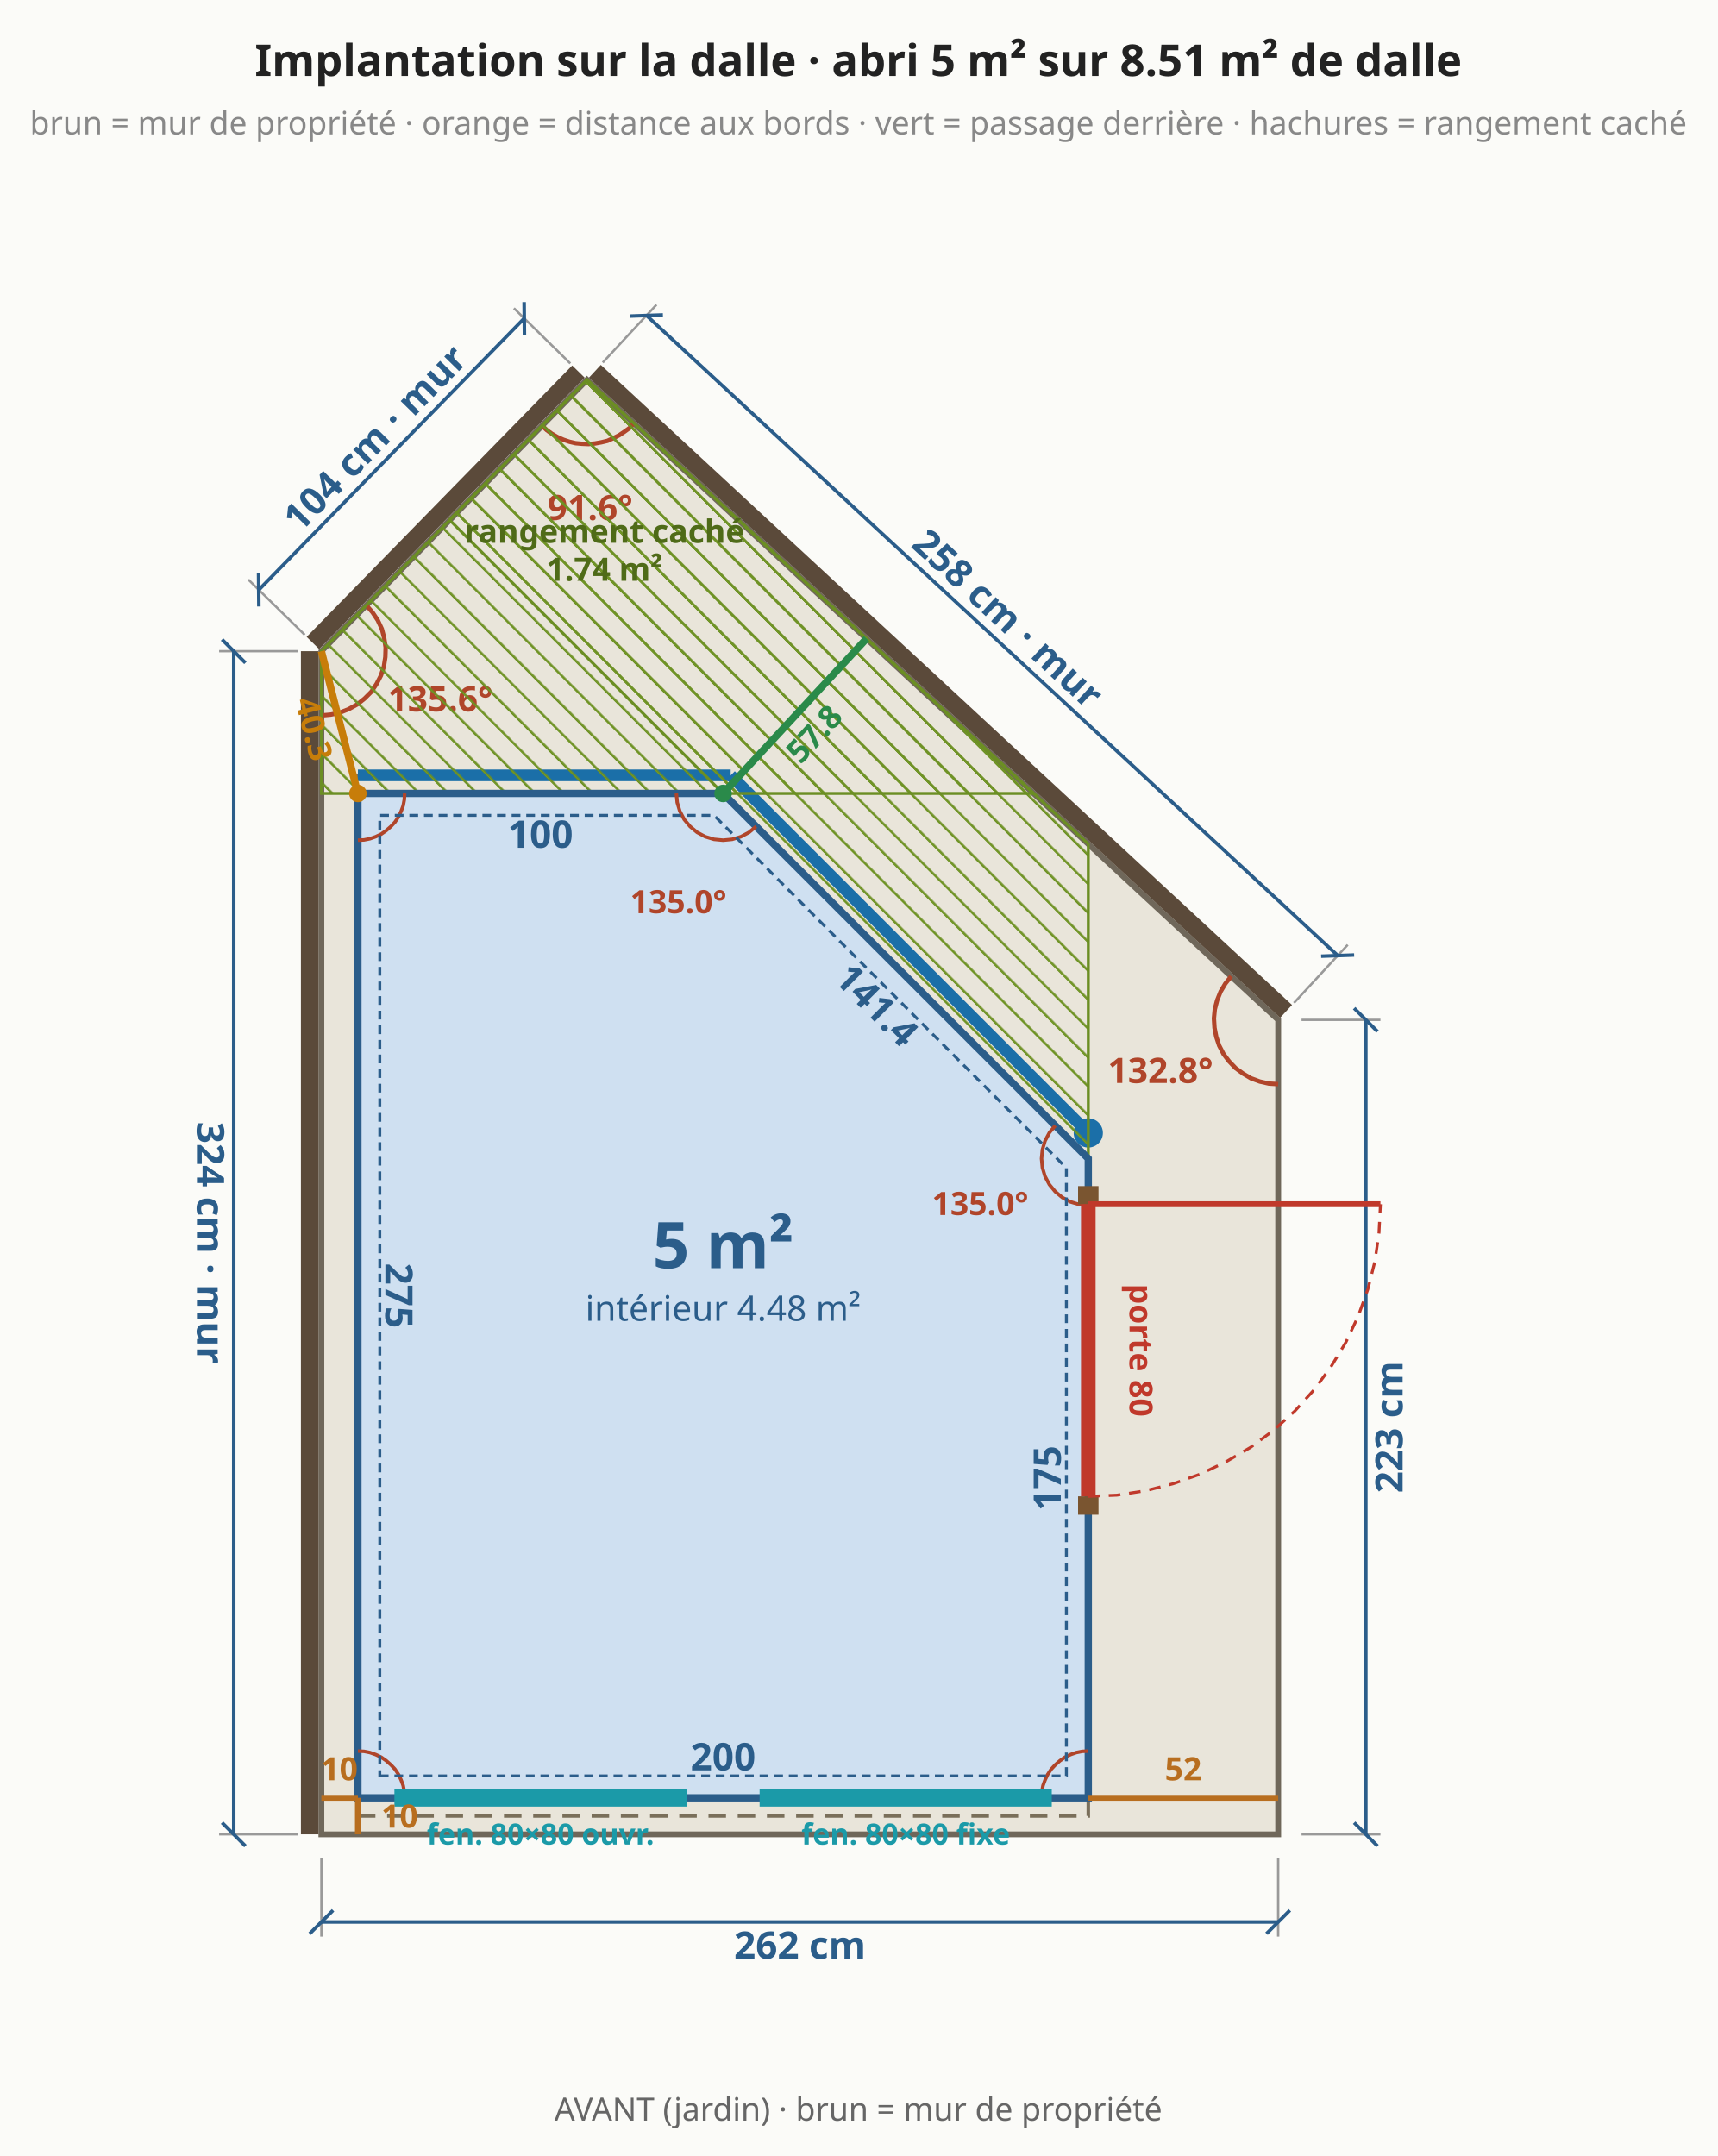
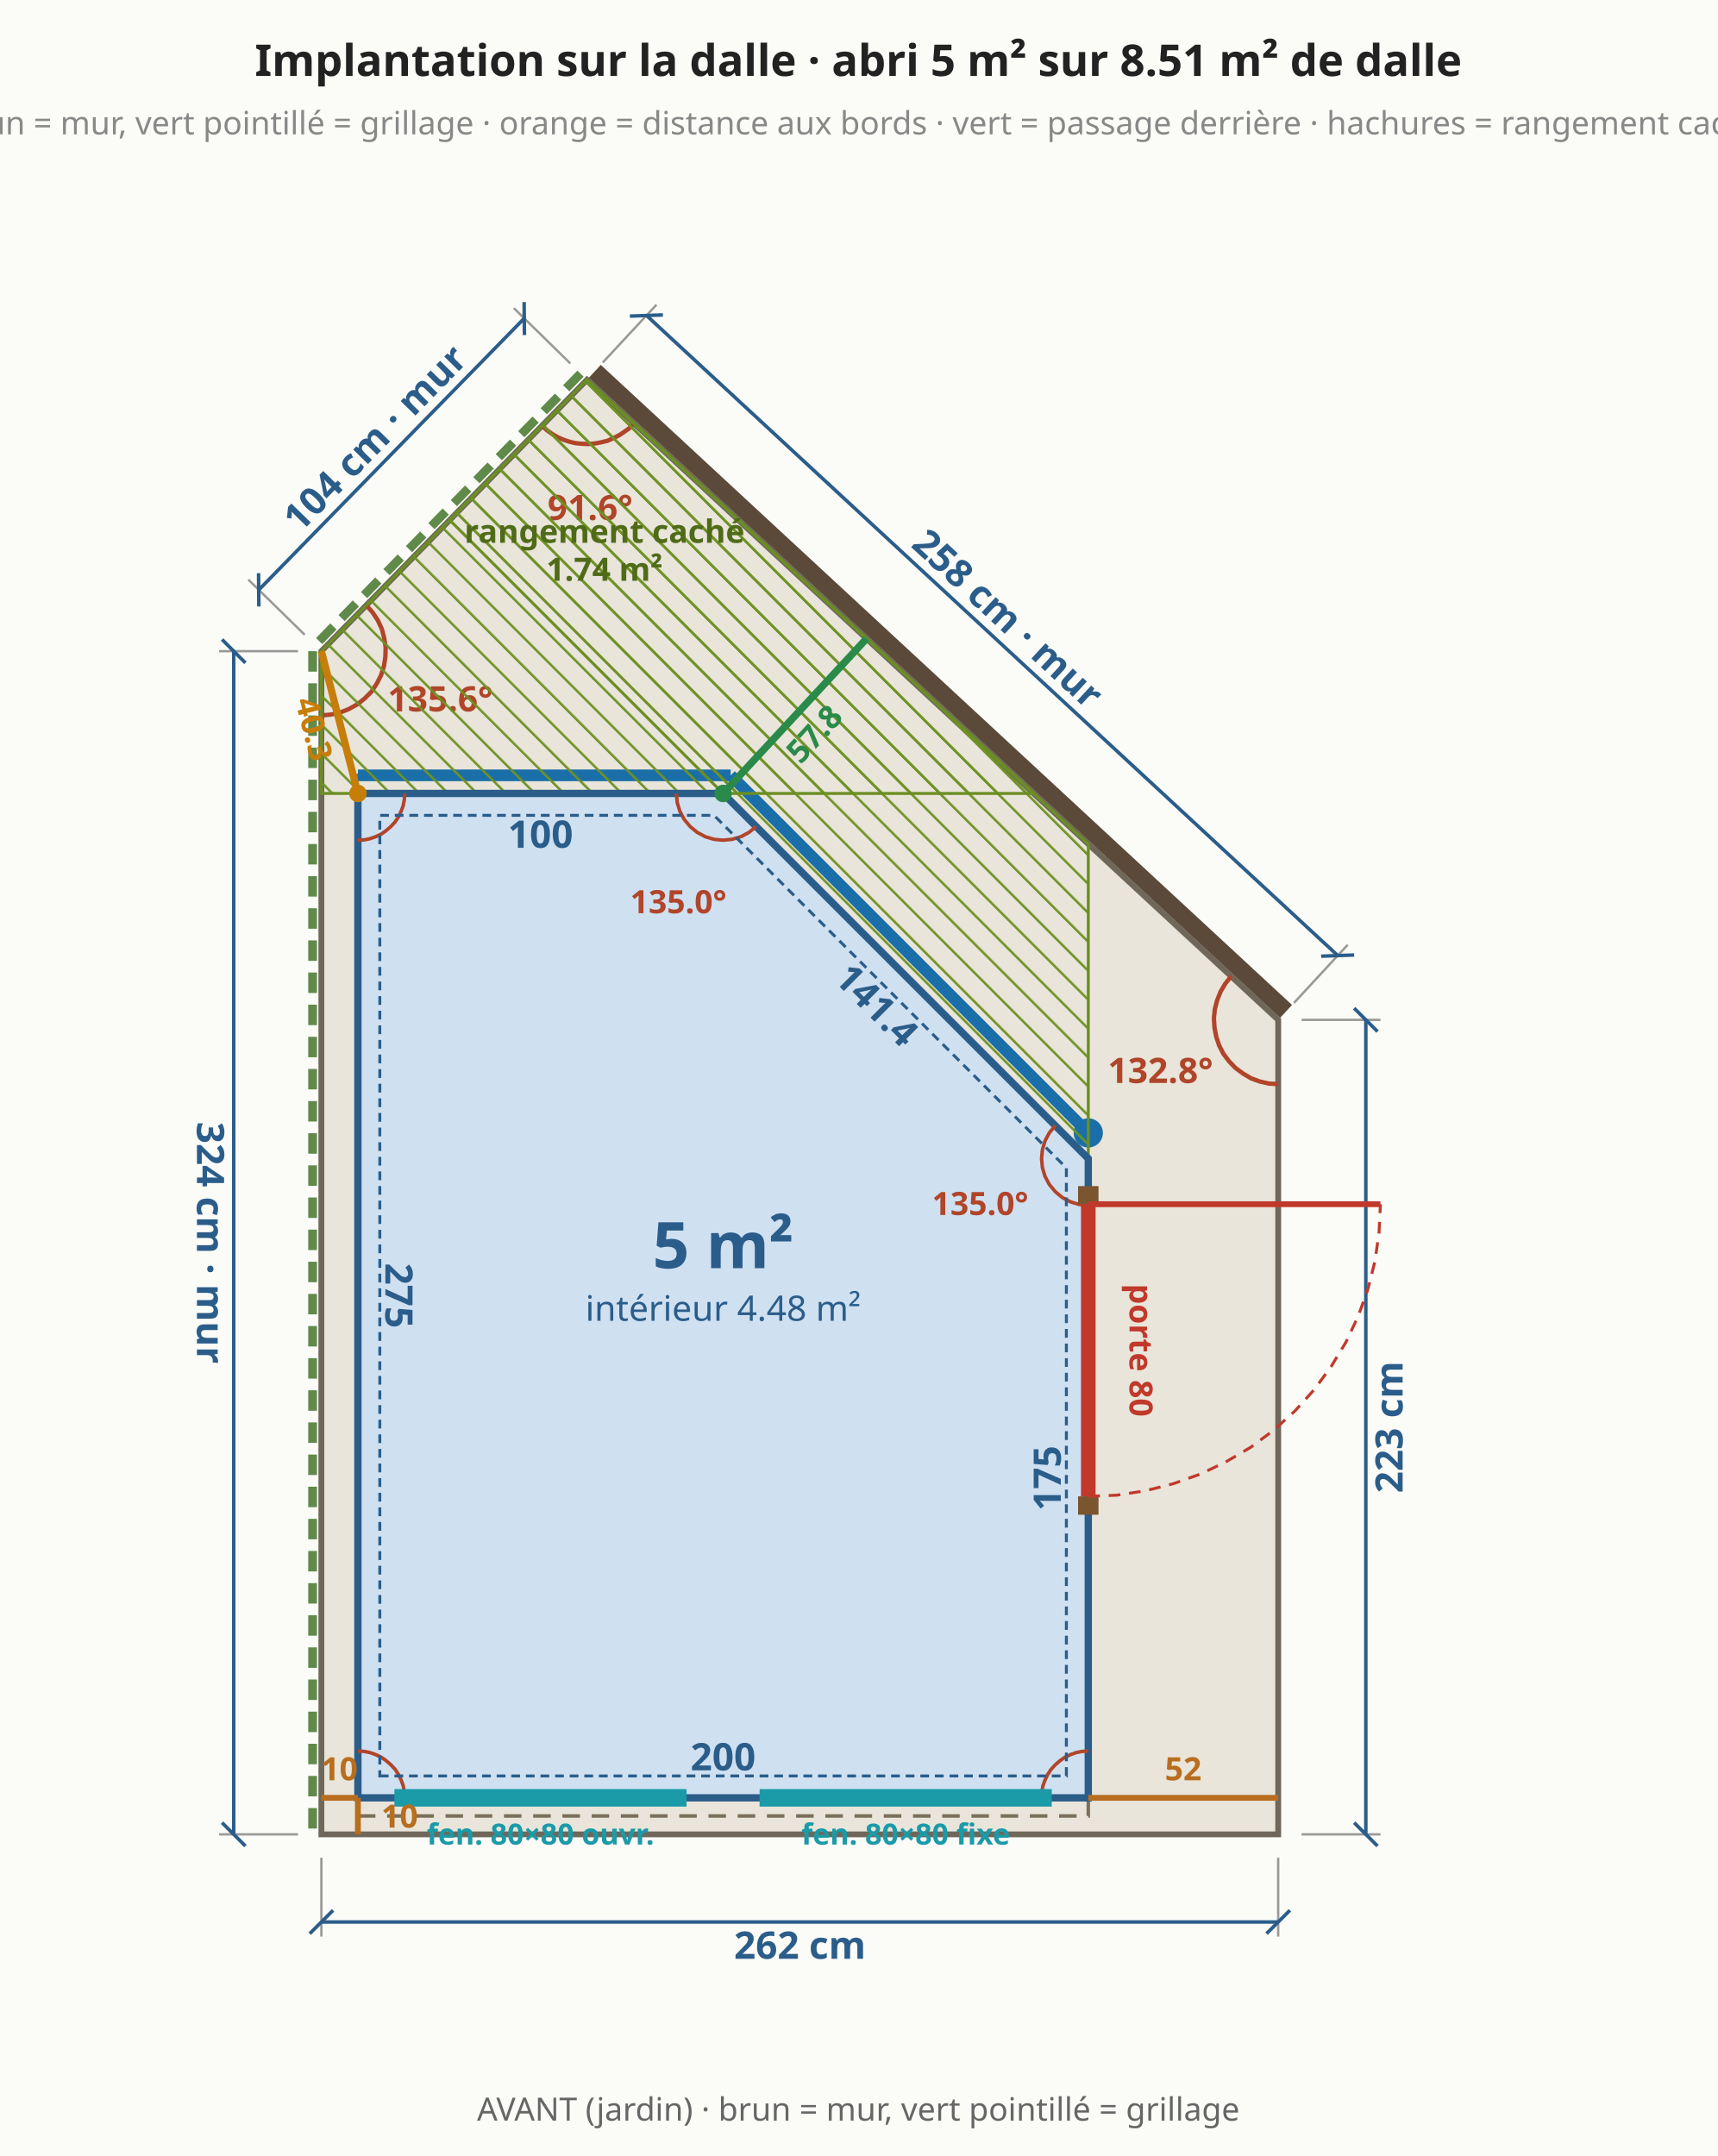
<svg xmlns="http://www.w3.org/2000/svg" viewBox="0 0 588 738" font-family="system-ui,sans-serif" font-size="13">
  <rect width="588" height="738" fill="#fbfbf8" />
  <polygon points="110.0,627.9 437.5,627.9 437.5,349.1 200.9,130.0 110.0,222.9" fill="#e9e5da" stroke="#6f675a" stroke-width="2" />
  <line x1="110.0" y1="635.9" x2="110.0" y2="662.9" stroke="#999" stroke-width="0.8" />
  <line x1="437.5" y1="635.9" x2="437.5" y2="662.9" stroke="#999" stroke-width="0.8" />
  <line x1="110.0" y1="657.9" x2="437.5" y2="657.9" stroke="#2b5d8a" stroke-width="1.2" />
  <line x1="106.0" y1="661.9" x2="114.0" y2="653.9" stroke="#2b5d8a" stroke-width="1.2" />
  <line x1="433.5" y1="661.9" x2="441.5" y2="653.9" stroke="#2b5d8a" stroke-width="1.2" />
  <text x="273.8" y="665.9" text-anchor="middle" dominant-baseline="middle" fill="#2b5d8a" font-size="13" font-weight="bold" transform="rotate(0.0 273.8 665.9)">262 cm</text>
  <line x1="445.5" y1="627.9" x2="472.5" y2="627.9" stroke="#999" stroke-width="0.8" />
  <line x1="445.5" y1="349.1" x2="472.5" y2="349.1" stroke="#999" stroke-width="0.8" />
  <line x1="467.5" y1="627.9" x2="467.5" y2="349.1" stroke="#2b5d8a" stroke-width="1.2" />
  <line x1="471.5" y1="631.9" x2="463.5" y2="623.9" stroke="#2b5d8a" stroke-width="1.2" />
  <line x1="471.5" y1="353.1" x2="463.5" y2="345.1" stroke="#2b5d8a" stroke-width="1.2" />
  <text x="475.5" y="488.5" text-anchor="middle" dominant-baseline="middle" fill="#2b5d8a" font-size="13" font-weight="bold" transform="rotate(-90.0 475.5 488.5)">223 cm</text>
  <line x1="440.2" y1="346.2" x2="203.6" y2="127.1" stroke="#5b4a3a" stroke-width="6" />
  <line x1="442.9" y1="343.3" x2="461.3" y2="323.4" stroke="#999" stroke-width="0.8" />
  <line x1="206.3" y1="124.1" x2="224.7" y2="104.3" stroke="#999" stroke-width="0.8" />
  <line x1="457.9" y1="327.1" x2="221.3" y2="108.0" stroke="#2b5d8a" stroke-width="1.2" />
  <line x1="463.5" y1="326.9" x2="452.2" y2="327.3" stroke="#2b5d8a" stroke-width="1.2" />
  <line x1="226.9" y1="107.8" x2="215.6" y2="108.2" stroke="#2b5d8a" stroke-width="1.2" />
  <text x="345.0" y="211.7" text-anchor="middle" dominant-baseline="middle" fill="#2b5d8a" font-size="13" font-weight="bold" transform="rotate(42.8 345.0 211.7)">258 cm · mur</text>
-   <line x1="198.0" y1="127.2" x2="107.1" y2="220.1" stroke="#5b4a3a" stroke-width="6" />
+   <line x1="198.7" y1="127.9" x2="107.9" y2="220.8" stroke="#5f8a4a" stroke-width="3" stroke-dasharray="7 4" />
  <line x1="195.2" y1="124.4" x2="175.9" y2="105.5" stroke="#999" stroke-width="0.8" />
  <line x1="104.3" y1="217.3" x2="85.0" y2="198.4" stroke="#999" stroke-width="0.8" />
  <line x1="179.4" y1="109.0" x2="88.6" y2="201.9" stroke="#2b5d8a" stroke-width="1.2" />
  <line x1="179.4" y1="103.4" x2="179.5" y2="114.7" stroke="#2b5d8a" stroke-width="1.2" />
  <line x1="88.5" y1="196.2" x2="88.6" y2="207.6" stroke="#2b5d8a" stroke-width="1.2" />
  <text x="128.3" y="149.9" text-anchor="middle" dominant-baseline="middle" fill="#2b5d8a" font-size="13" font-weight="bold" transform="rotate(-45.6 128.3 149.9)">104 cm · mur</text>
-   <line x1="106.0" y1="222.9" x2="106.0" y2="627.9" stroke="#5b4a3a" stroke-width="6" />
+   <line x1="107.0" y1="222.9" x2="107.0" y2="627.9" stroke="#5f8a4a" stroke-width="3" stroke-dasharray="7 4" />
  <line x1="102.0" y1="222.9" x2="75.0" y2="222.9" stroke="#999" stroke-width="0.8" />
  <line x1="102.0" y1="627.9" x2="75.0" y2="627.9" stroke="#999" stroke-width="0.8" />
  <line x1="80.0" y1="222.9" x2="80.0" y2="627.9" stroke="#2b5d8a" stroke-width="1.2" />
  <line x1="76.0" y1="218.9" x2="84.0" y2="226.9" stroke="#2b5d8a" stroke-width="1.2" />
  <line x1="76.0" y1="623.9" x2="84.0" y2="631.9" stroke="#2b5d8a" stroke-width="1.2" />
  <text x="72.0" y="425.4" text-anchor="middle" dominant-baseline="middle" fill="#2b5d8a" font-size="13" font-weight="bold" transform="rotate(90.0 72.0 425.4)">324 cm · mur</text>
  <polyline points="421.4,334.2 419.4,336.7 417.8,339.4 416.6,342.4 415.8,345.5 415.5,348.6 415.7,351.8 416.3,354.9 417.3,357.9 418.8,360.8 420.7,363.3 422.9,365.6 425.5,367.5 428.2,369.1 431.2,370.2 434.3,370.9 437.5,371.1" fill="none" stroke="#b0452a" stroke-width="1.5" />
  <text x="397.2" y="370.7" text-anchor="middle" fill="#b0452a" font-size="12" font-weight="bold">132.8°</text>
  <polyline points="185.5,145.7 187.1,147.2 188.9,148.5 190.8,149.6 192.8,150.5 194.9,151.2 197.0,151.7 199.2,151.9 201.4,152.0 203.6,151.8 205.8,151.4 207.9,150.9 209.9,150.0 211.9,149.0 213.7,147.8 215.5,146.5 217.0,144.9" fill="none" stroke="#b0452a" stroke-width="1.5" />
  <text x="202.0" y="178.0" text-anchor="middle" fill="#b0452a" font-size="12" font-weight="bold">91.6°</text>
  <polyline points="110.0,244.9 113.2,244.6 116.4,243.9 119.4,242.7 122.3,241.1 124.8,239.1 127.1,236.8 128.9,234.1 130.4,231.2 131.4,228.1 131.9,224.9 132.0,221.6 131.5,218.4 130.7,215.3 129.3,212.3 127.5,209.6 125.4,207.2" fill="none" stroke="#b0452a" stroke-width="1.5" />
  <text x="150.7" y="243.5" text-anchor="middle" fill="#b0452a" font-size="12" font-weight="bold">135.6°</text>
  <polygon points="122.5,621.6 372.5,621.6 372.5,387.8 250.1,265.4 122.5,265.4" fill="none" stroke="#7a6f5a" stroke-width="1.2" stroke-dasharray="6 4" />
  <line x1="372.5" y1="387.8" x2="250.1" y2="265.4" stroke="#1b6fa8" stroke-width="4" />
  <line x1="250.1" y1="265.4" x2="122.5" y2="265.4" stroke="#1b6fa8" stroke-width="4" />
  <circle cx="372.5" cy="387.8" r="5" fill="#1b6fa8" />
  <defs>
    <pattern id="cache" width="7" height="7" patternUnits="userSpaceOnUse" patternTransform="rotate(-45)">
      <line x1="0" y1="0" x2="0" y2="7" stroke="#6b8e23" stroke-width="1.6" />
    </pattern>
  </defs>
  <polygon points="372.5,288.9 200.9,130.0 153.9,178.0 372.5,396.6" fill="url(#cache)" stroke="#6b8e23" stroke-width="1" />
  <polygon points="353.8,271.6 200.9,130.0 110.0,222.9 110.0,271.6" fill="url(#cache)" stroke="#6b8e23" stroke-width="1" />
  <text x="206.9" y="185.8" text-anchor="middle" fill="#4f6b18" font-size="11" font-weight="bold">rangement caché</text>
  <text x="206.9" y="198.8" text-anchor="middle" fill="#4f6b18" font-size="11" font-weight="bold">1.74 m²</text>
  <polygon points="122.5,615.4 372.5,615.4 372.5,396.6 247.5,271.6 122.5,271.6" fill="#cfe0f1" stroke="#2b5d8a" stroke-width="2.5" />
  <text x="247.5" y="601.4" text-anchor="middle" dominant-baseline="middle" fill="#2b5d8a" font-size="13" font-weight="bold" transform="rotate(0.0 247.5 601.4)">200</text>
  <text x="358.5" y="506.0" text-anchor="middle" dominant-baseline="middle" fill="#2b5d8a" font-size="13" font-weight="bold" transform="rotate(-90.0 358.5 506.0)">175</text>
  <text x="300.1" y="344.0" text-anchor="middle" dominant-baseline="middle" fill="#2b5d8a" font-size="13" font-weight="bold" transform="rotate(45.0 300.1 344.0)">141.4</text>
  <text x="185.0" y="285.6" text-anchor="middle" dominant-baseline="middle" fill="#2b5d8a" font-size="13" font-weight="bold" transform="rotate(0.0 185.0 285.6)">100</text>
  <text x="136.5" y="443.5" text-anchor="middle" dominant-baseline="middle" fill="#2b5d8a" font-size="13" font-weight="bold" transform="rotate(90.0 136.5 443.5)">275</text>
  <polyline points="138.5,615.4 138.4,613.3 138.0,611.2 137.3,609.3 136.4,607.4 135.2,605.6 133.8,604.1 132.2,602.7 130.5,601.5 128.6,600.6 126.6,599.9 124.6,599.5 122.5,599.4" fill="none" stroke="#b0452a" stroke-width="1.2" />
  <polyline points="372.5,599.4 370.4,599.5 368.4,599.9 366.4,600.6 364.5,601.5 362.8,602.7 361.2,604.1 359.8,605.6 358.6,607.4 357.7,609.3 357.0,611.2 356.6,613.3 356.5,615.4" fill="none" stroke="#b0452a" stroke-width="1.2" />
  <polyline points="361.2,385.3 359.2,387.7 357.7,390.5 356.8,393.5 356.5,396.6 356.8,399.7 357.7,402.7 359.2,405.5 361.2,407.9 363.6,409.9 366.4,411.4 369.4,412.3 372.5,412.6" fill="none" stroke="#b0452a" stroke-width="1.2" />
  <text x="335.5" y="415.9" text-anchor="middle" fill="#b0452a" font-size="11" font-weight="bold">135.0°</text>
  <polyline points="231.5,271.6 231.8,274.7 232.7,277.7 234.2,280.5 236.2,282.9 238.6,284.9 241.4,286.4 244.4,287.3 247.5,287.6 250.6,287.3 253.6,286.4 256.4,284.9 258.8,282.9" fill="none" stroke="#b0452a" stroke-width="1.2" />
  <text x="232.2" y="312.6" text-anchor="middle" fill="#b0452a" font-size="11" font-weight="bold">135.0°</text>
  <polyline points="122.5,287.6 124.6,287.5 126.6,287.1 128.6,286.4 130.5,285.5 132.2,284.3 133.8,282.9 135.2,281.4 136.4,279.6 137.3,277.7 138.0,275.8 138.4,273.7 138.5,271.6" fill="none" stroke="#b0452a" stroke-width="1.2" />
  <line x1="135.0" y1="615.4" x2="235.0" y2="615.4" stroke="#1b9aa8" stroke-width="6" />
  <text x="185.0" y="631.4" text-anchor="middle" fill="#1b9aa8" font-size="10" font-weight="bold">fen. 80×80 ouvr.</text>
  <line x1="260.0" y1="615.4" x2="360.0" y2="615.4" stroke="#1b9aa8" stroke-width="6" />
  <text x="310.0" y="631.4" text-anchor="middle" fill="#1b9aa8" font-size="10" font-weight="bold">fen. 80×80 fixe</text>
  <line x1="372.5" y1="518.5" x2="372.5" y2="512.2" stroke="#7a5530" stroke-width="7" />
  <line x1="372.5" y1="412.2" x2="372.5" y2="406.0" stroke="#7a5530" stroke-width="7" />
  <line x1="372.5" y1="512.2" x2="372.5" y2="412.2" stroke="#c0392b" stroke-width="5" />
  <line x1="372.5" y1="412.2" x2="472.5" y2="412.2" stroke="#c0392b" stroke-width="2" />
  <polyline points="372.5,512.2 382.3,511.8 392.0,510.3 401.5,507.9 410.8,504.6 419.6,500.4 428.1,495.4 435.9,489.6 443.2,483.0 449.8,475.7 455.6,467.8 460.7,459.4 464.9,450.5 468.2,441.3 470.6,431.8 472.0,422.1 472.5,412.2" fill="none" stroke="#c0392b" stroke-width="1" stroke-dasharray="4 3" />
  <text x="390.5" y="462.2" text-anchor="middle" dominant-baseline="middle" fill="#c0392b" font-size="11" font-weight="bold" transform="rotate(90.0 390.5 462.2)">porte 80</text>
  <line x1="247.5" y1="271.6" x2="296.6" y2="218.6" stroke="#2a8a4a" stroke-width="2.5" />
  <circle cx="247.5" cy="271.6" r="3" fill="#2a8a4a" />
  <text x="278.7" y="251.2" text-anchor="middle" dominant-baseline="middle" fill="#2a8a4a" font-size="11" font-weight="bold" transform="rotate(-47.2 278.7 251.2)">57.8</text>
  <line x1="122.5" y1="271.6" x2="110.0" y2="222.9" stroke="#c77d0a" stroke-width="2.5" />
  <circle cx="122.5" cy="271.6" r="3" fill="#c77d0a" />
  <text x="107.5" y="249.5" text-anchor="middle" dominant-baseline="middle" fill="#c77d0a" font-size="11" font-weight="bold" transform="rotate(75.6 107.5 249.5)">40.3</text>
  <text x="247.5" y="434.1" text-anchor="middle" fill="#2b5d8a" font-size="22" font-weight="bold">5 m²</text>
  <text x="247.5" y="452.1" text-anchor="middle" fill="#2b5d8a" font-size="12" font-weight="normal">intérieur 4.48 m²</text>
  <polygon points="130.0,607.9 365.0,607.9 365.0,399.8 244.4,279.1 130.0,279.1" fill="none" stroke="#2b5d8a" stroke-width="1" stroke-dasharray="3 2" />
  <line x1="122.5" y1="615.4" x2="122.5" y2="627.9" stroke="#b86e1f" stroke-width="2" />
  <text x="130.5" y="625.6" text-anchor="start" fill="#b86e1f" font-size="11" font-weight="bold">10</text>
  <line x1="372.5" y1="615.4" x2="437.5" y2="615.4" stroke="#b86e1f" stroke-width="2" />
  <text x="405.0" y="609.4" text-anchor="middle" fill="#b86e1f" font-size="11" font-weight="bold">52</text>
  <line x1="122.5" y1="615.4" x2="110.0" y2="615.4" stroke="#b86e1f" stroke-width="2" />
  <text x="116.2" y="609.4" text-anchor="middle" fill="#b86e1f" font-size="11" font-weight="bold">10</text>
  <text x="293.8" y="26.0" text-anchor="middle" fill="#222" font-size="15" font-weight="bold">Implantation sur la dalle · abri 5 m² sur 8.51 m² de dalle</text>
-   <text x="293.8" y="46.0" text-anchor="middle" fill="#888" font-size="11" font-weight="normal">brun = mur de propriété · orange = distance aux bords · vert = passage derrière · hachures = rangement caché</text>
-   <text x="293.8" y="725.9" text-anchor="middle" fill="#666" font-size="11" font-weight="normal">AVANT (jardin) · brun = mur de propriété</text>
+   <text x="293.8" y="46.0" text-anchor="middle" fill="#888" font-size="11" font-weight="normal">brun = mur, vert pointillé = grillage · orange = distance aux bords · vert = passage derrière · hachures = rangement caché</text>
+   <text x="293.8" y="725.9" text-anchor="middle" fill="#666" font-size="11" font-weight="normal">AVANT (jardin) · brun = mur, vert pointillé = grillage</text>
</svg>
